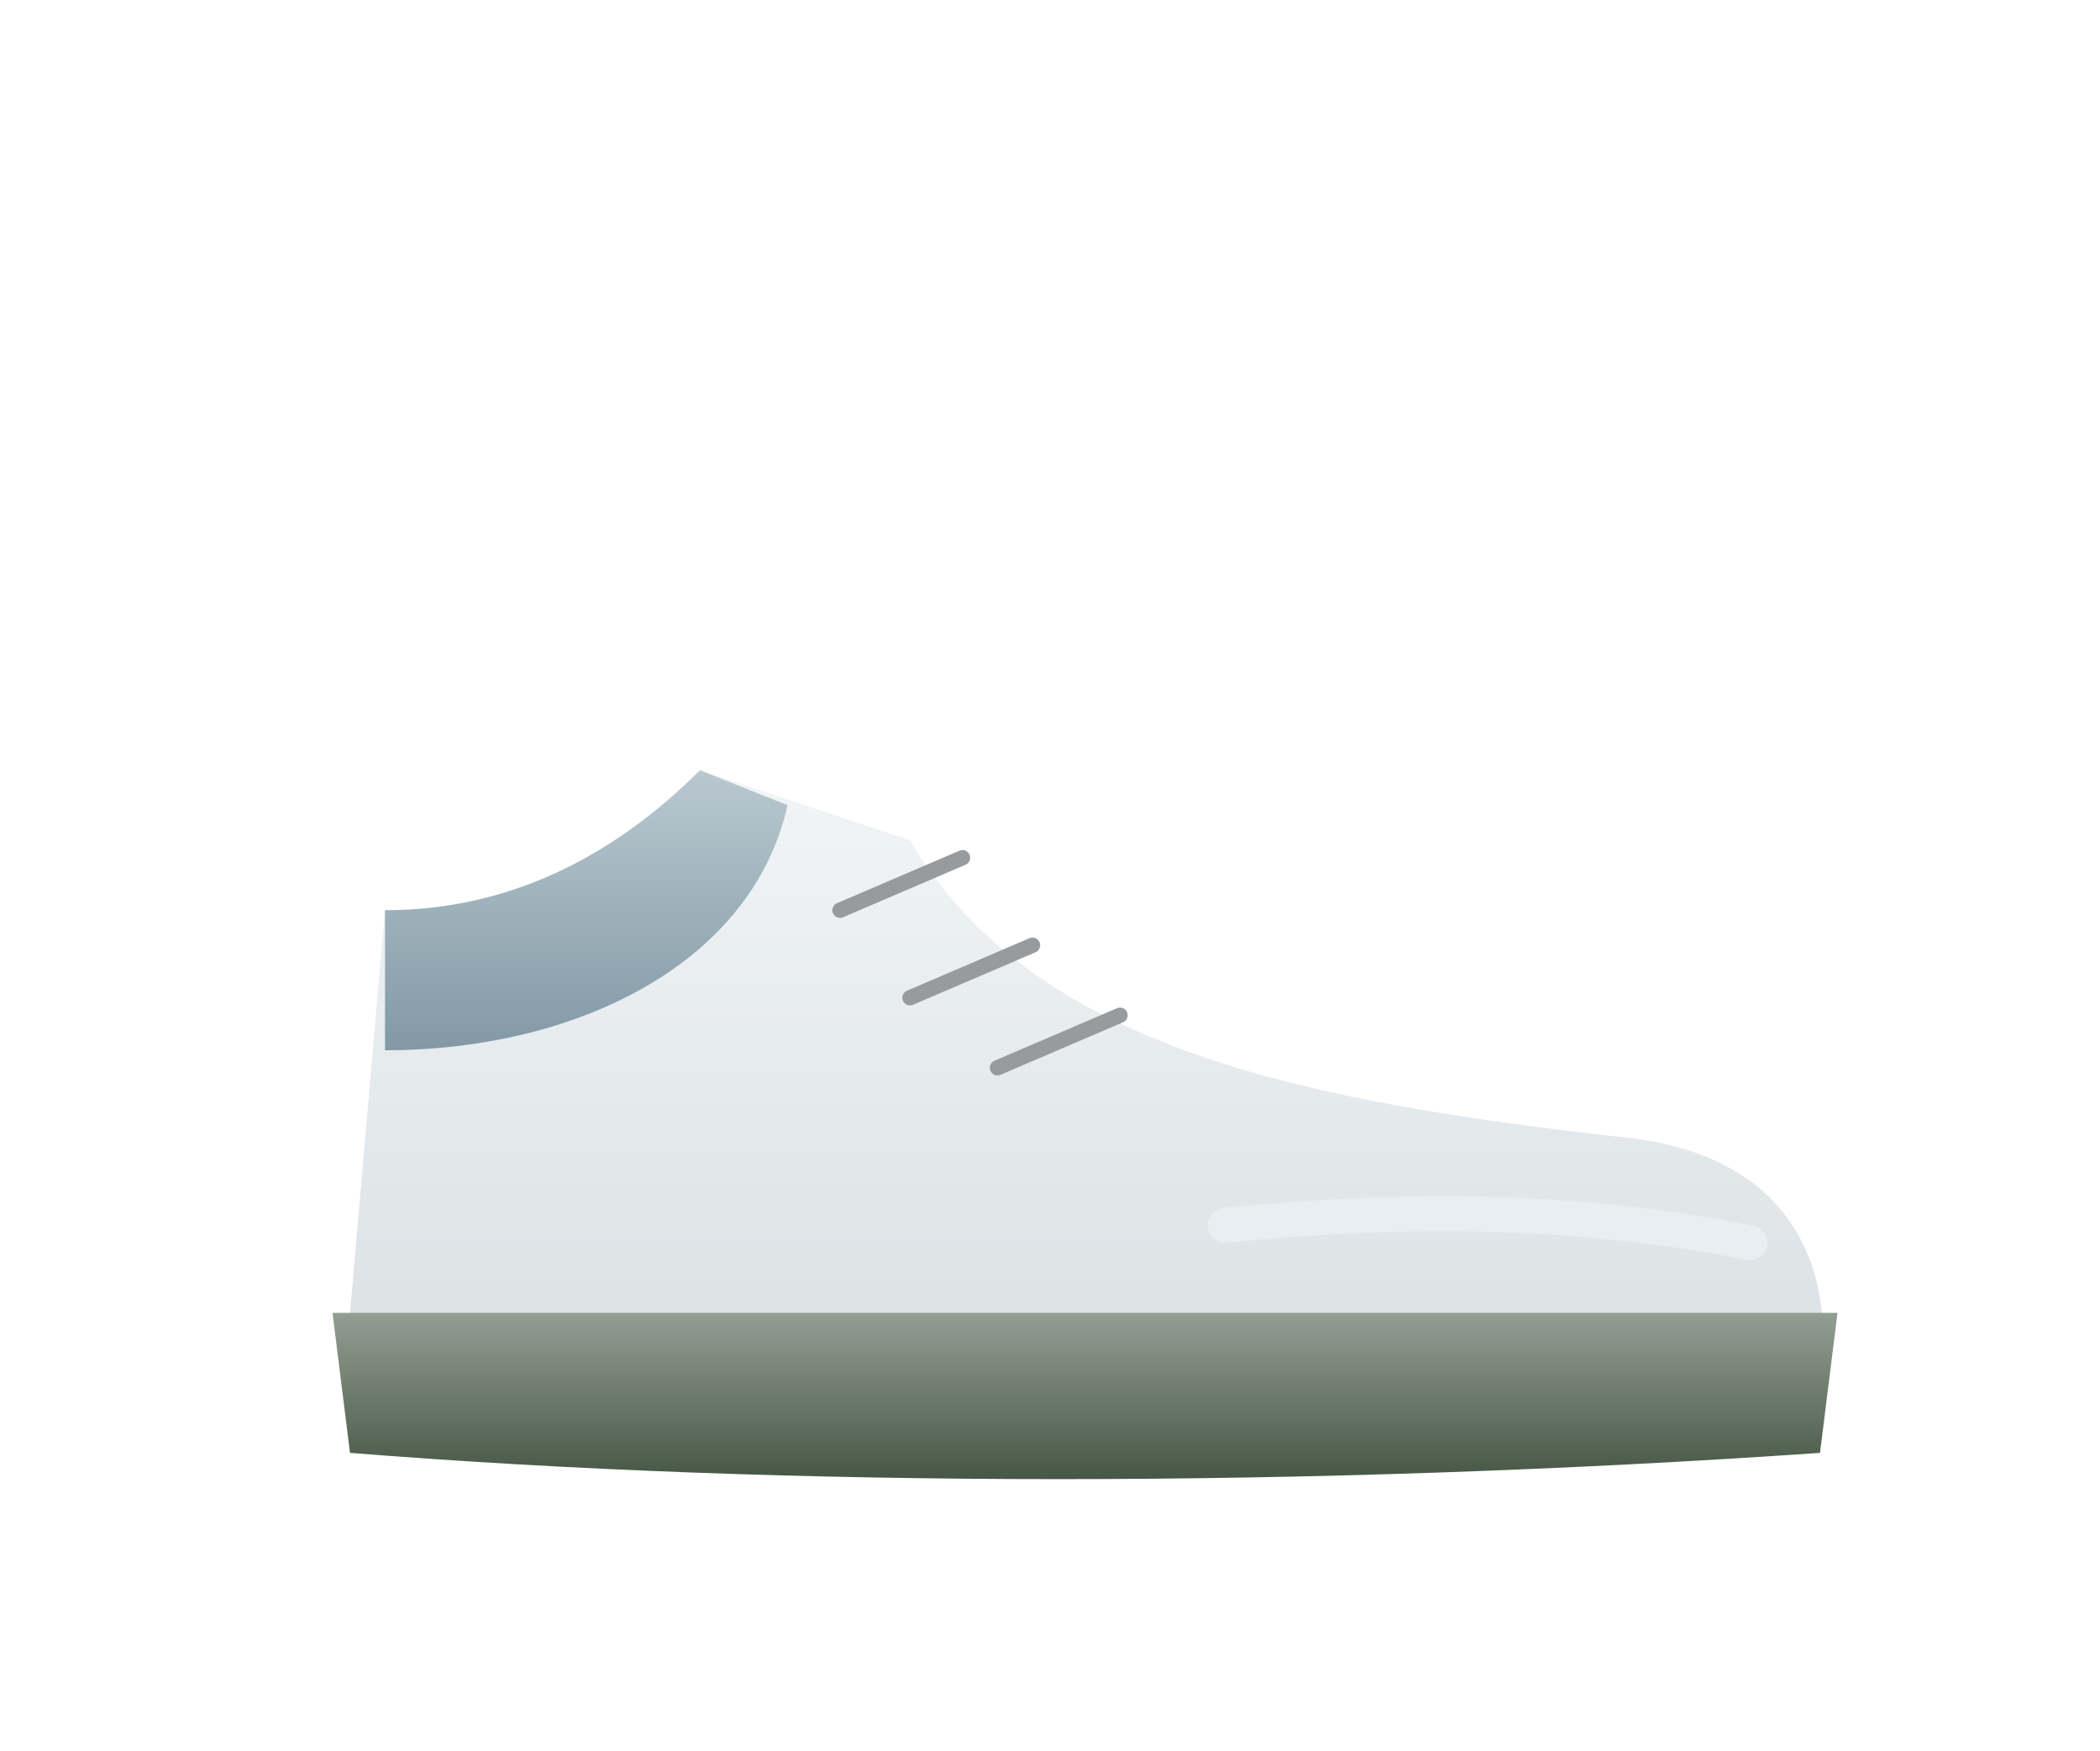
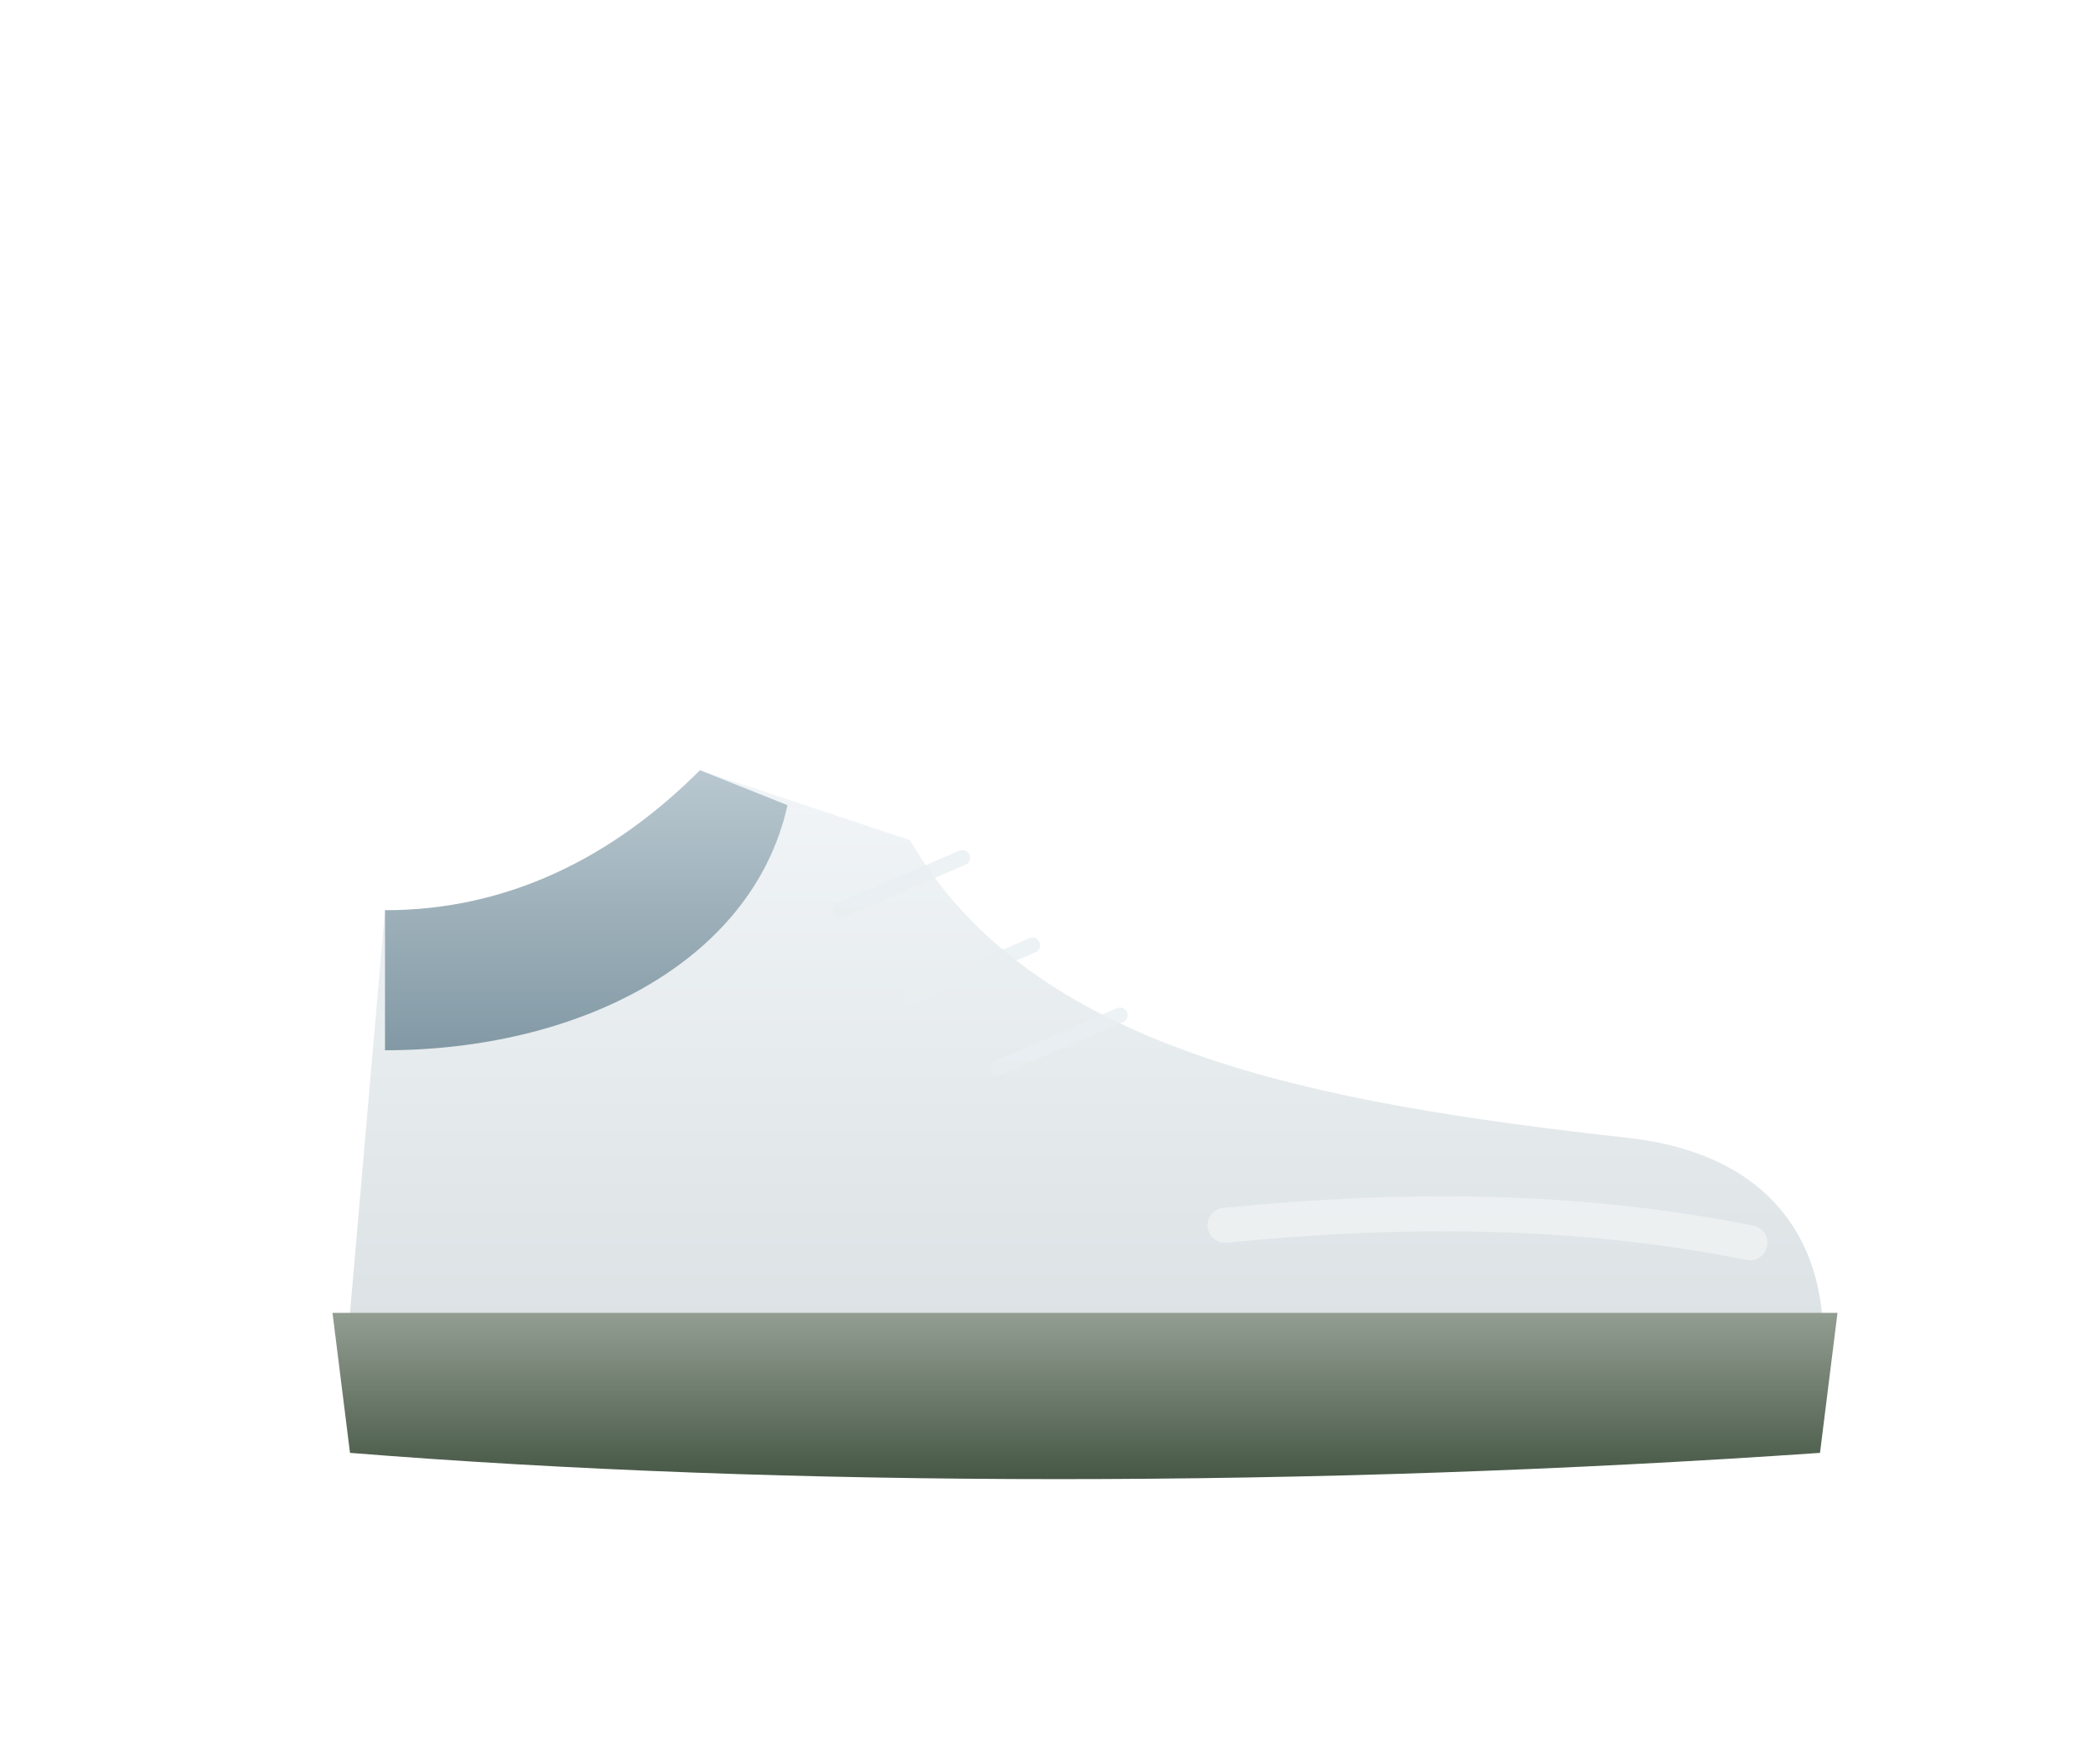
<svg xmlns="http://www.w3.org/2000/svg" viewBox="0 0 240 200" width="240" height="200">
  <defs>
    <linearGradient id="s8objectsneaker1" x1="0" y1="0" x2="0" y2="1">
      <stop offset="0" stop-color="#f1f5f7" />
      <stop offset="1" stop-color="#dae0e3" />
    </linearGradient>
    <linearGradient id="s8objectsneaker2" x1="0" y1="0" x2="0" y2="1">
      <stop offset="0" stop-color="#939e92" />
      <stop offset="1" stop-color="#465745" />
    </linearGradient>
    <linearGradient id="s8objectsneaker3" x1="0" y1="0" x2="0" y2="1">
      <stop offset="0" stop-color="#b9c8d0" />
      <stop offset="1" stop-color="#8299a5" />
    </linearGradient>
  </defs>
  <path d="M40 150 L44 104 C60 106 72 100 80 88 L104 96 C118 120 150 126 186 130 C204 132 210 144 208 158 L40 158 Z" fill="url(#s8objectsneaker1)" stroke="none" stroke-width="1.75" stroke-linejoin="round" />
  <path d="M38 150 L210 150 L208 166 C150 170 90 170 40 166 Z" fill="url(#s8objectsneaker2)" stroke="none" stroke-width="1.75" stroke-linejoin="round" />
  <path d="M44 104 C58 104 70 98 80 88 L90 92 C86 110 66 120 44 120Z" fill="url(#s8objectsneaker3)" />
-   <path d="M96 104 l14 -6 M104 114 l14 -6 M114 122 l14 -6" stroke="#979b9d" stroke-width="1.75" stroke-linecap="round" />
-   <path d="M140 140 C160 138 180 138 200 142" stroke="#e8eef1" stroke-width="4" stroke-linecap="round" fill="none" />
+   <path d="M96 104 l14 -6 M104 114 l14 -6 M114 122 l14 -6" stroke="#e8eef1" stroke-width="1.75" stroke-linecap="round" stroke-opacity=".8" />
+   <path d="M140 140 C160 138 180 138 200 142" stroke="#eef2f4" stroke-width="4" stroke-linecap="round" fill="none" stroke-opacity=".8" />
</svg>
